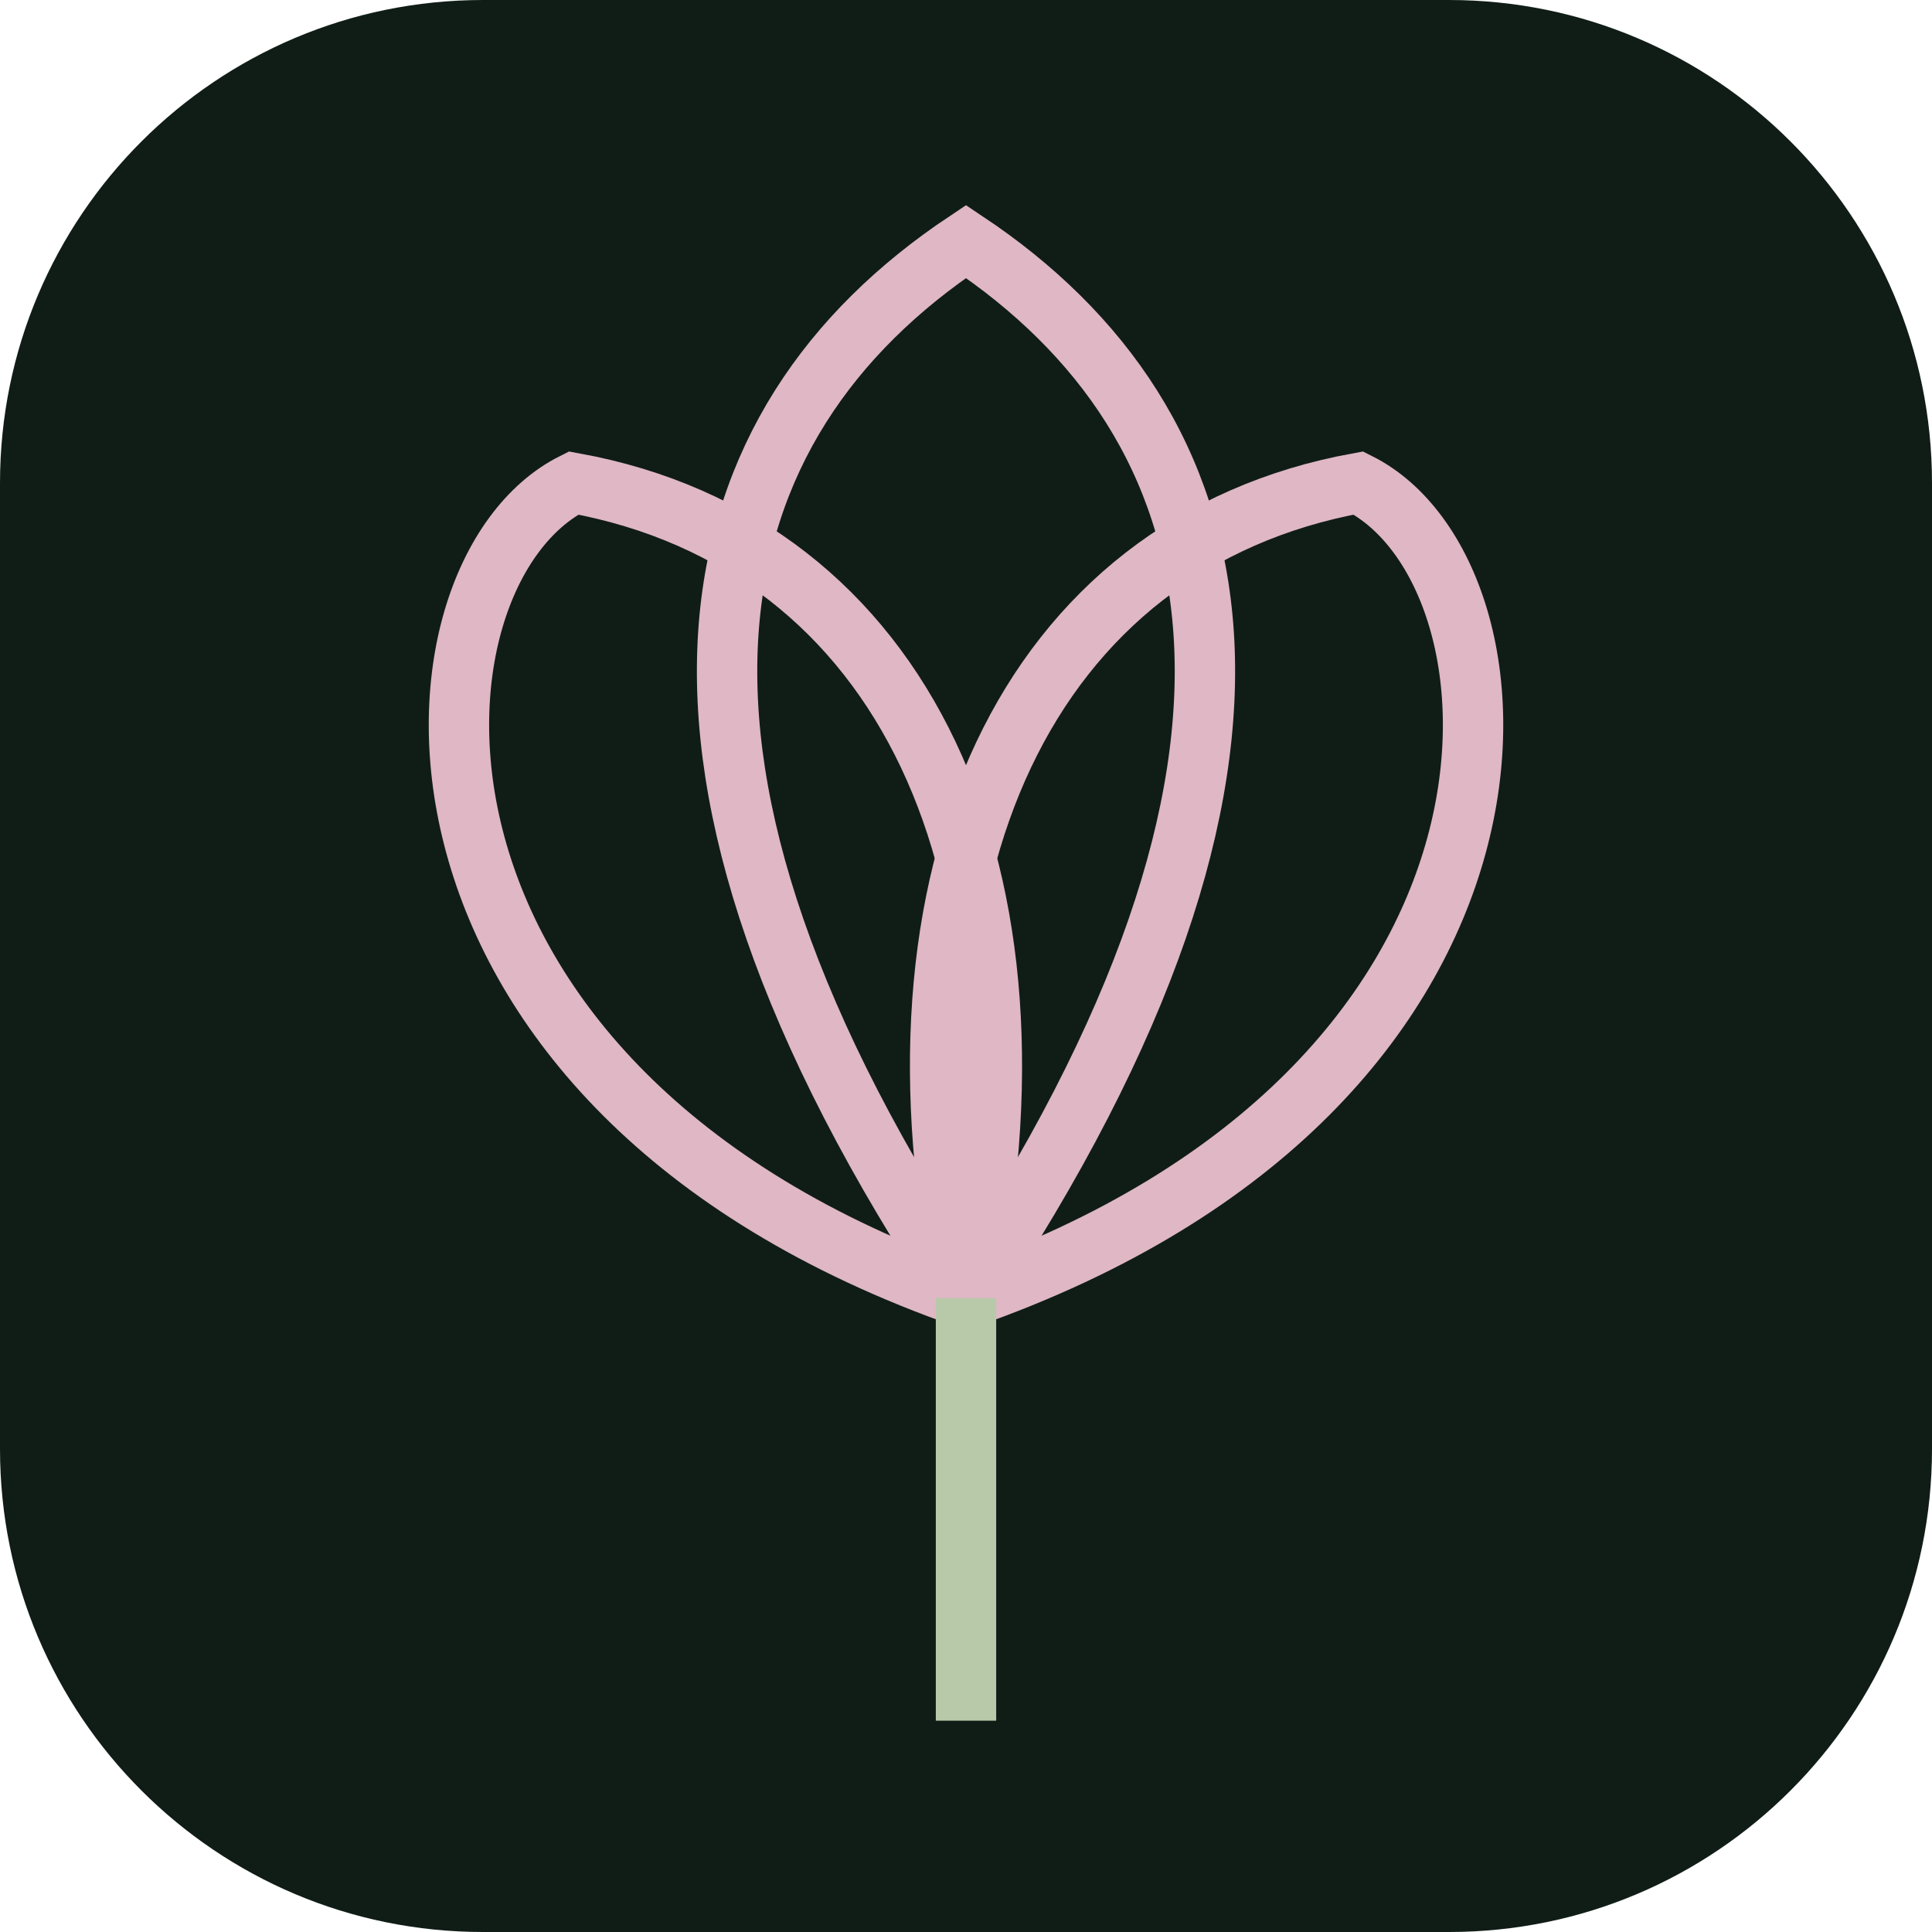
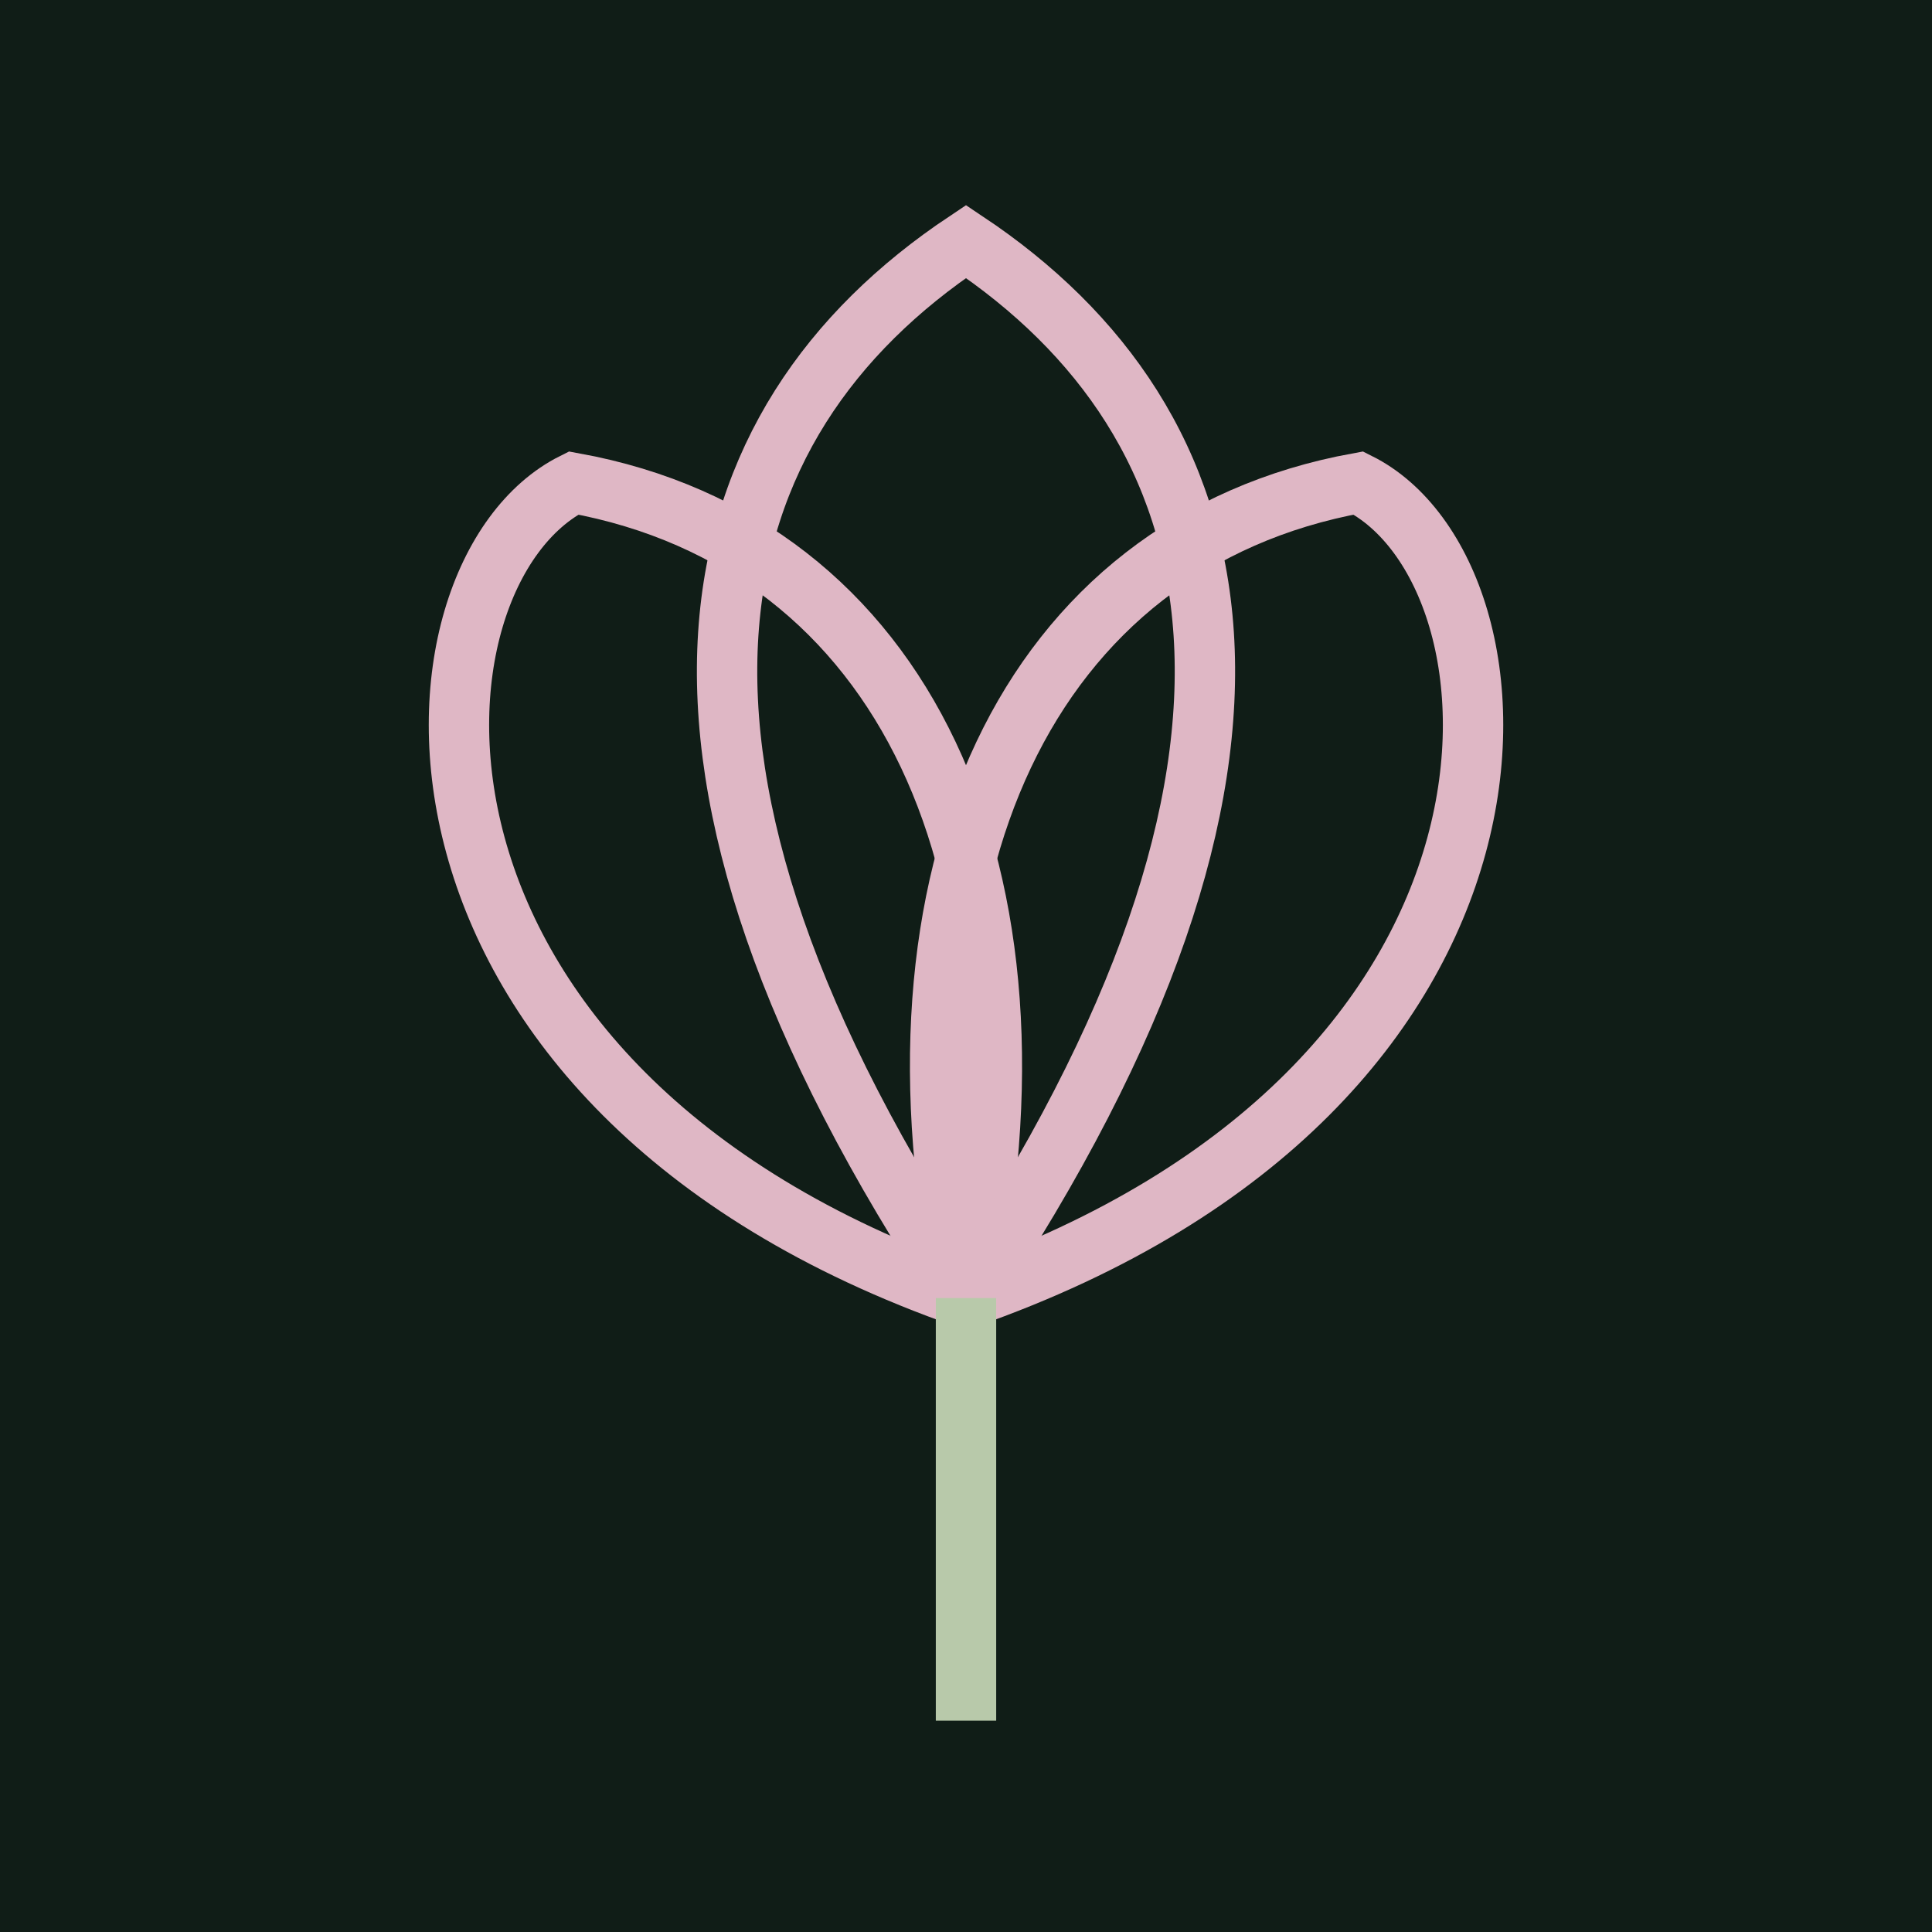
<svg xmlns="http://www.w3.org/2000/svg" width="64" height="64" viewBox="0 0 64 64">
-   <rect width="64" height="64" rx="16" fill="#101d17" />
+   <rect width="64" height="64" fill="#101d17" />
  <g fill="none" stroke="#dfb7c5" stroke-width="2">
    <path d="M32 43C12 36 13 19 19 16c11 2 16 13 13 27Z" />
    <path d="M32 43c20-7 19-24 13-27-11 2-16 13-13 27Z" />
    <path d="M32 43c-12-18-9-29 0-35 9 6 12 17 0 35Z" />
    <path d="M32 43v14" stroke="#b8c9aa" />
  </g>
</svg>
